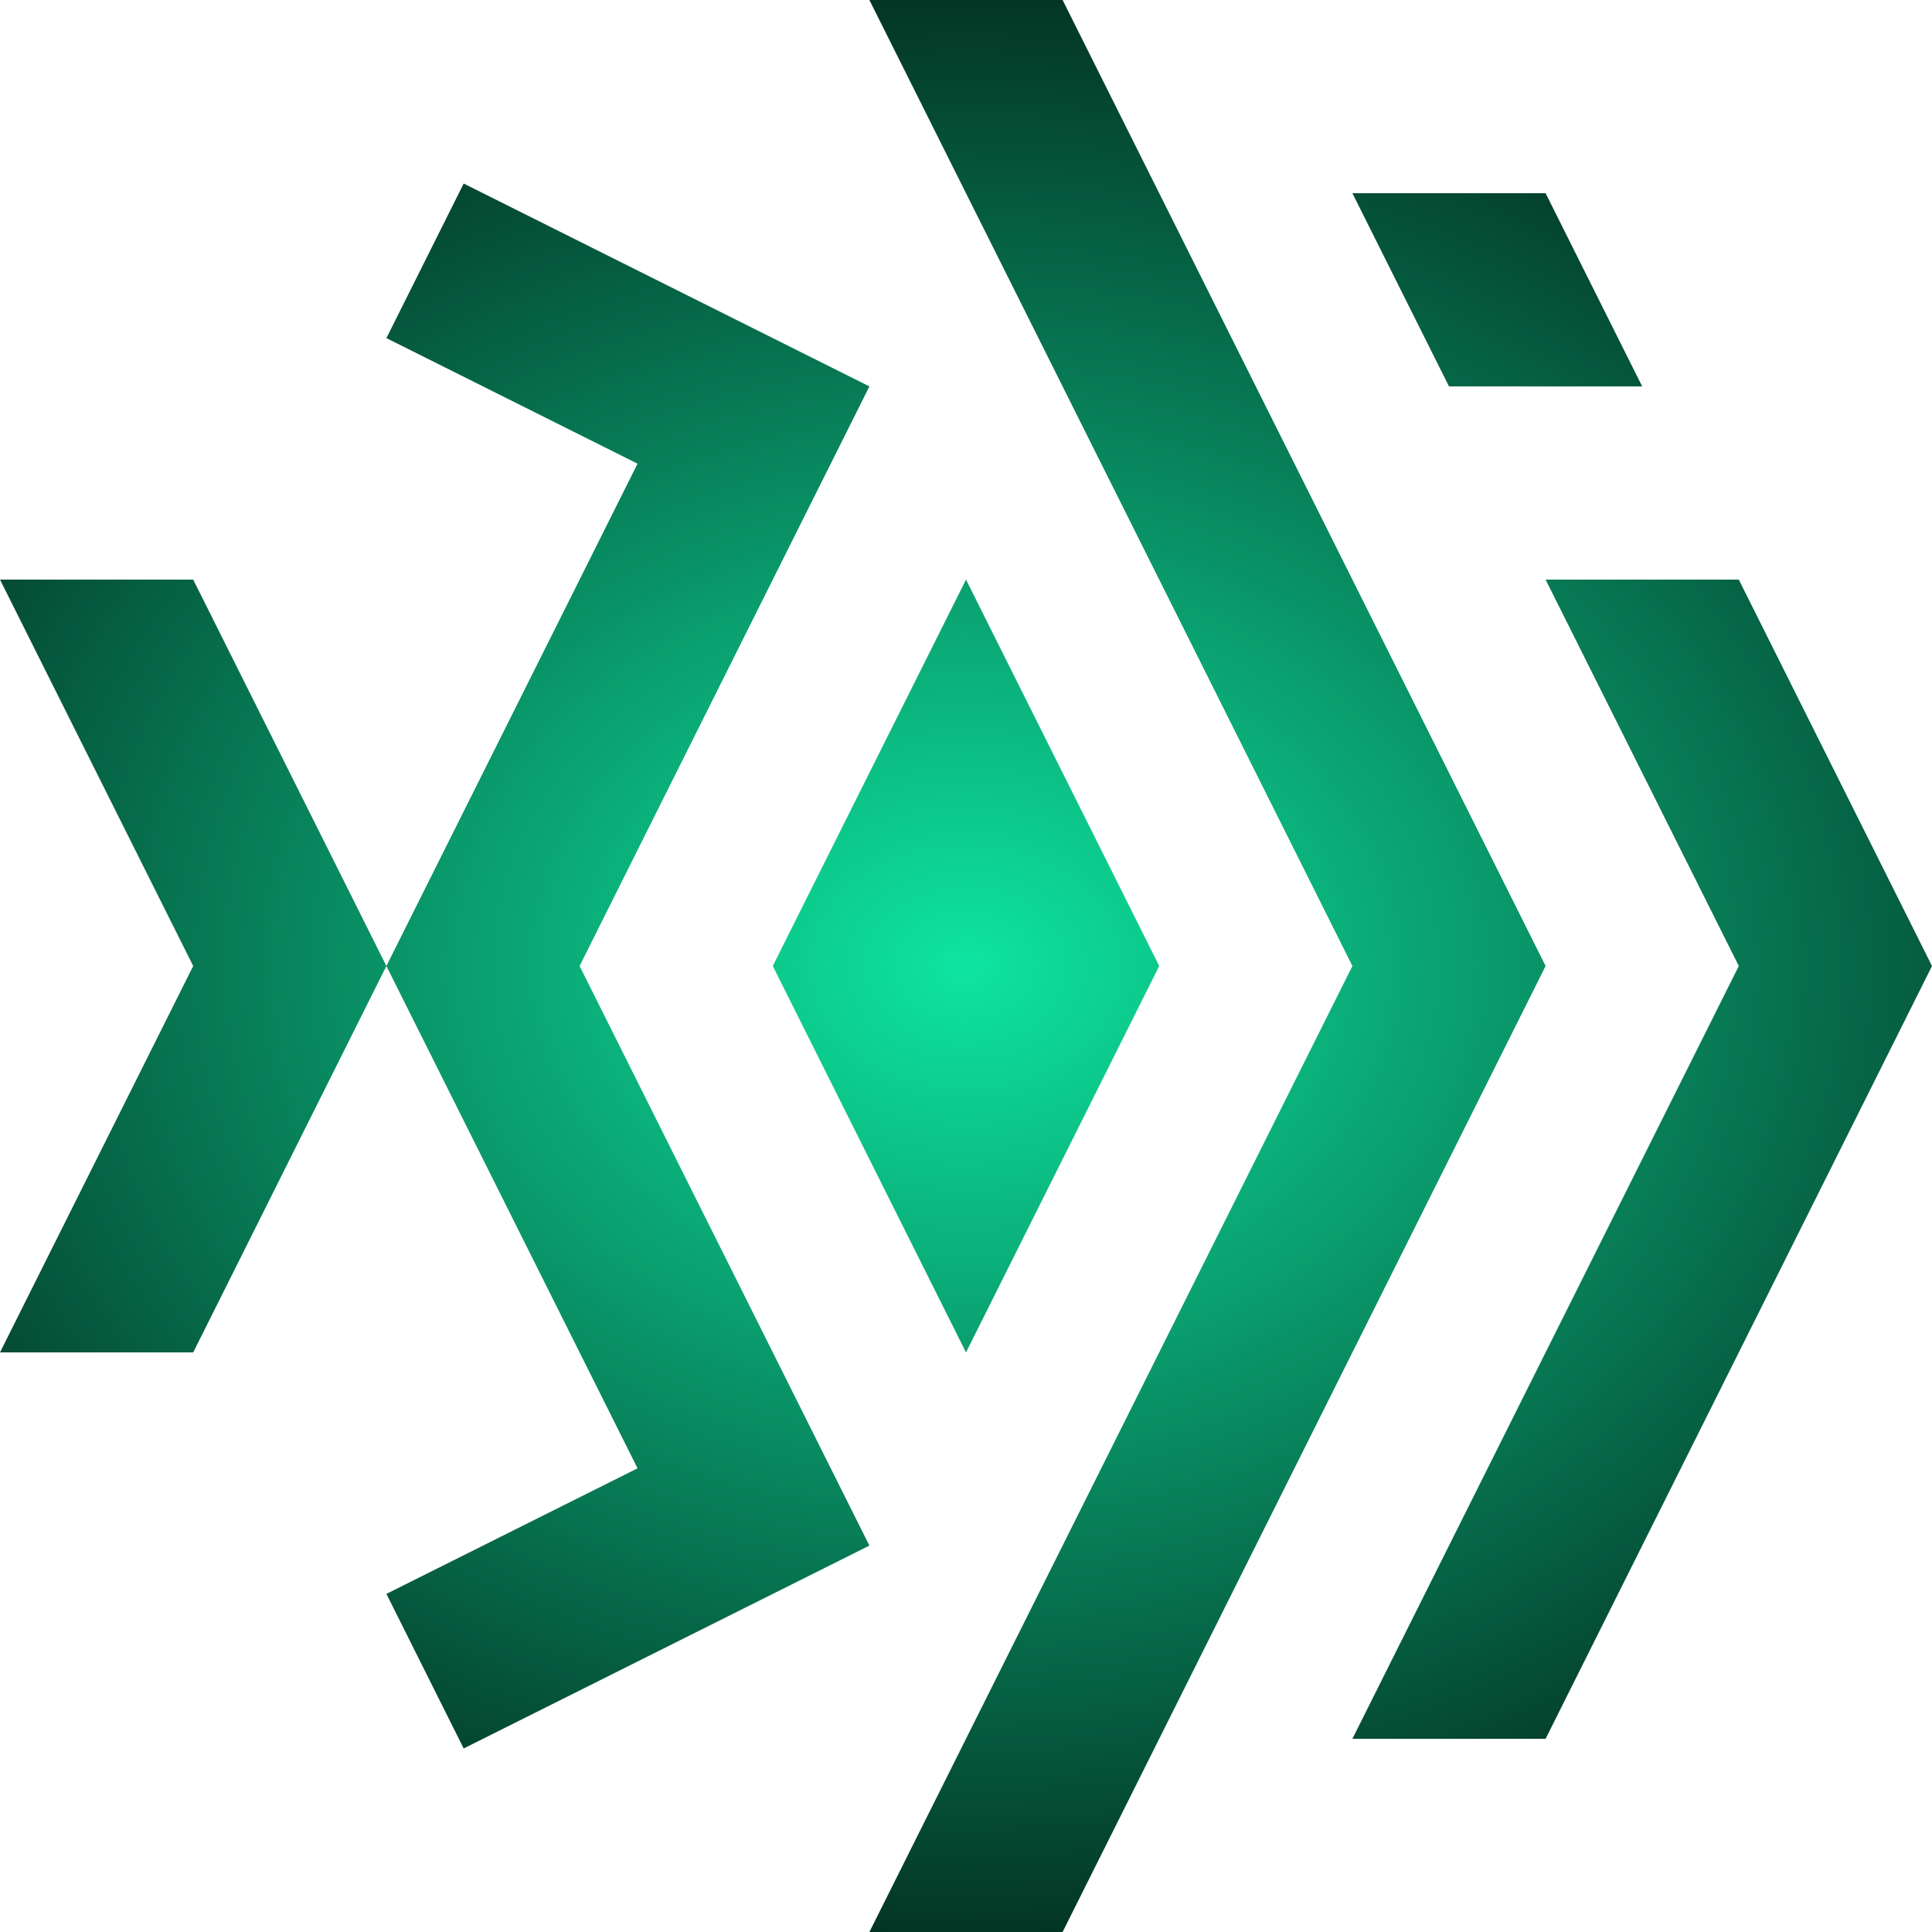
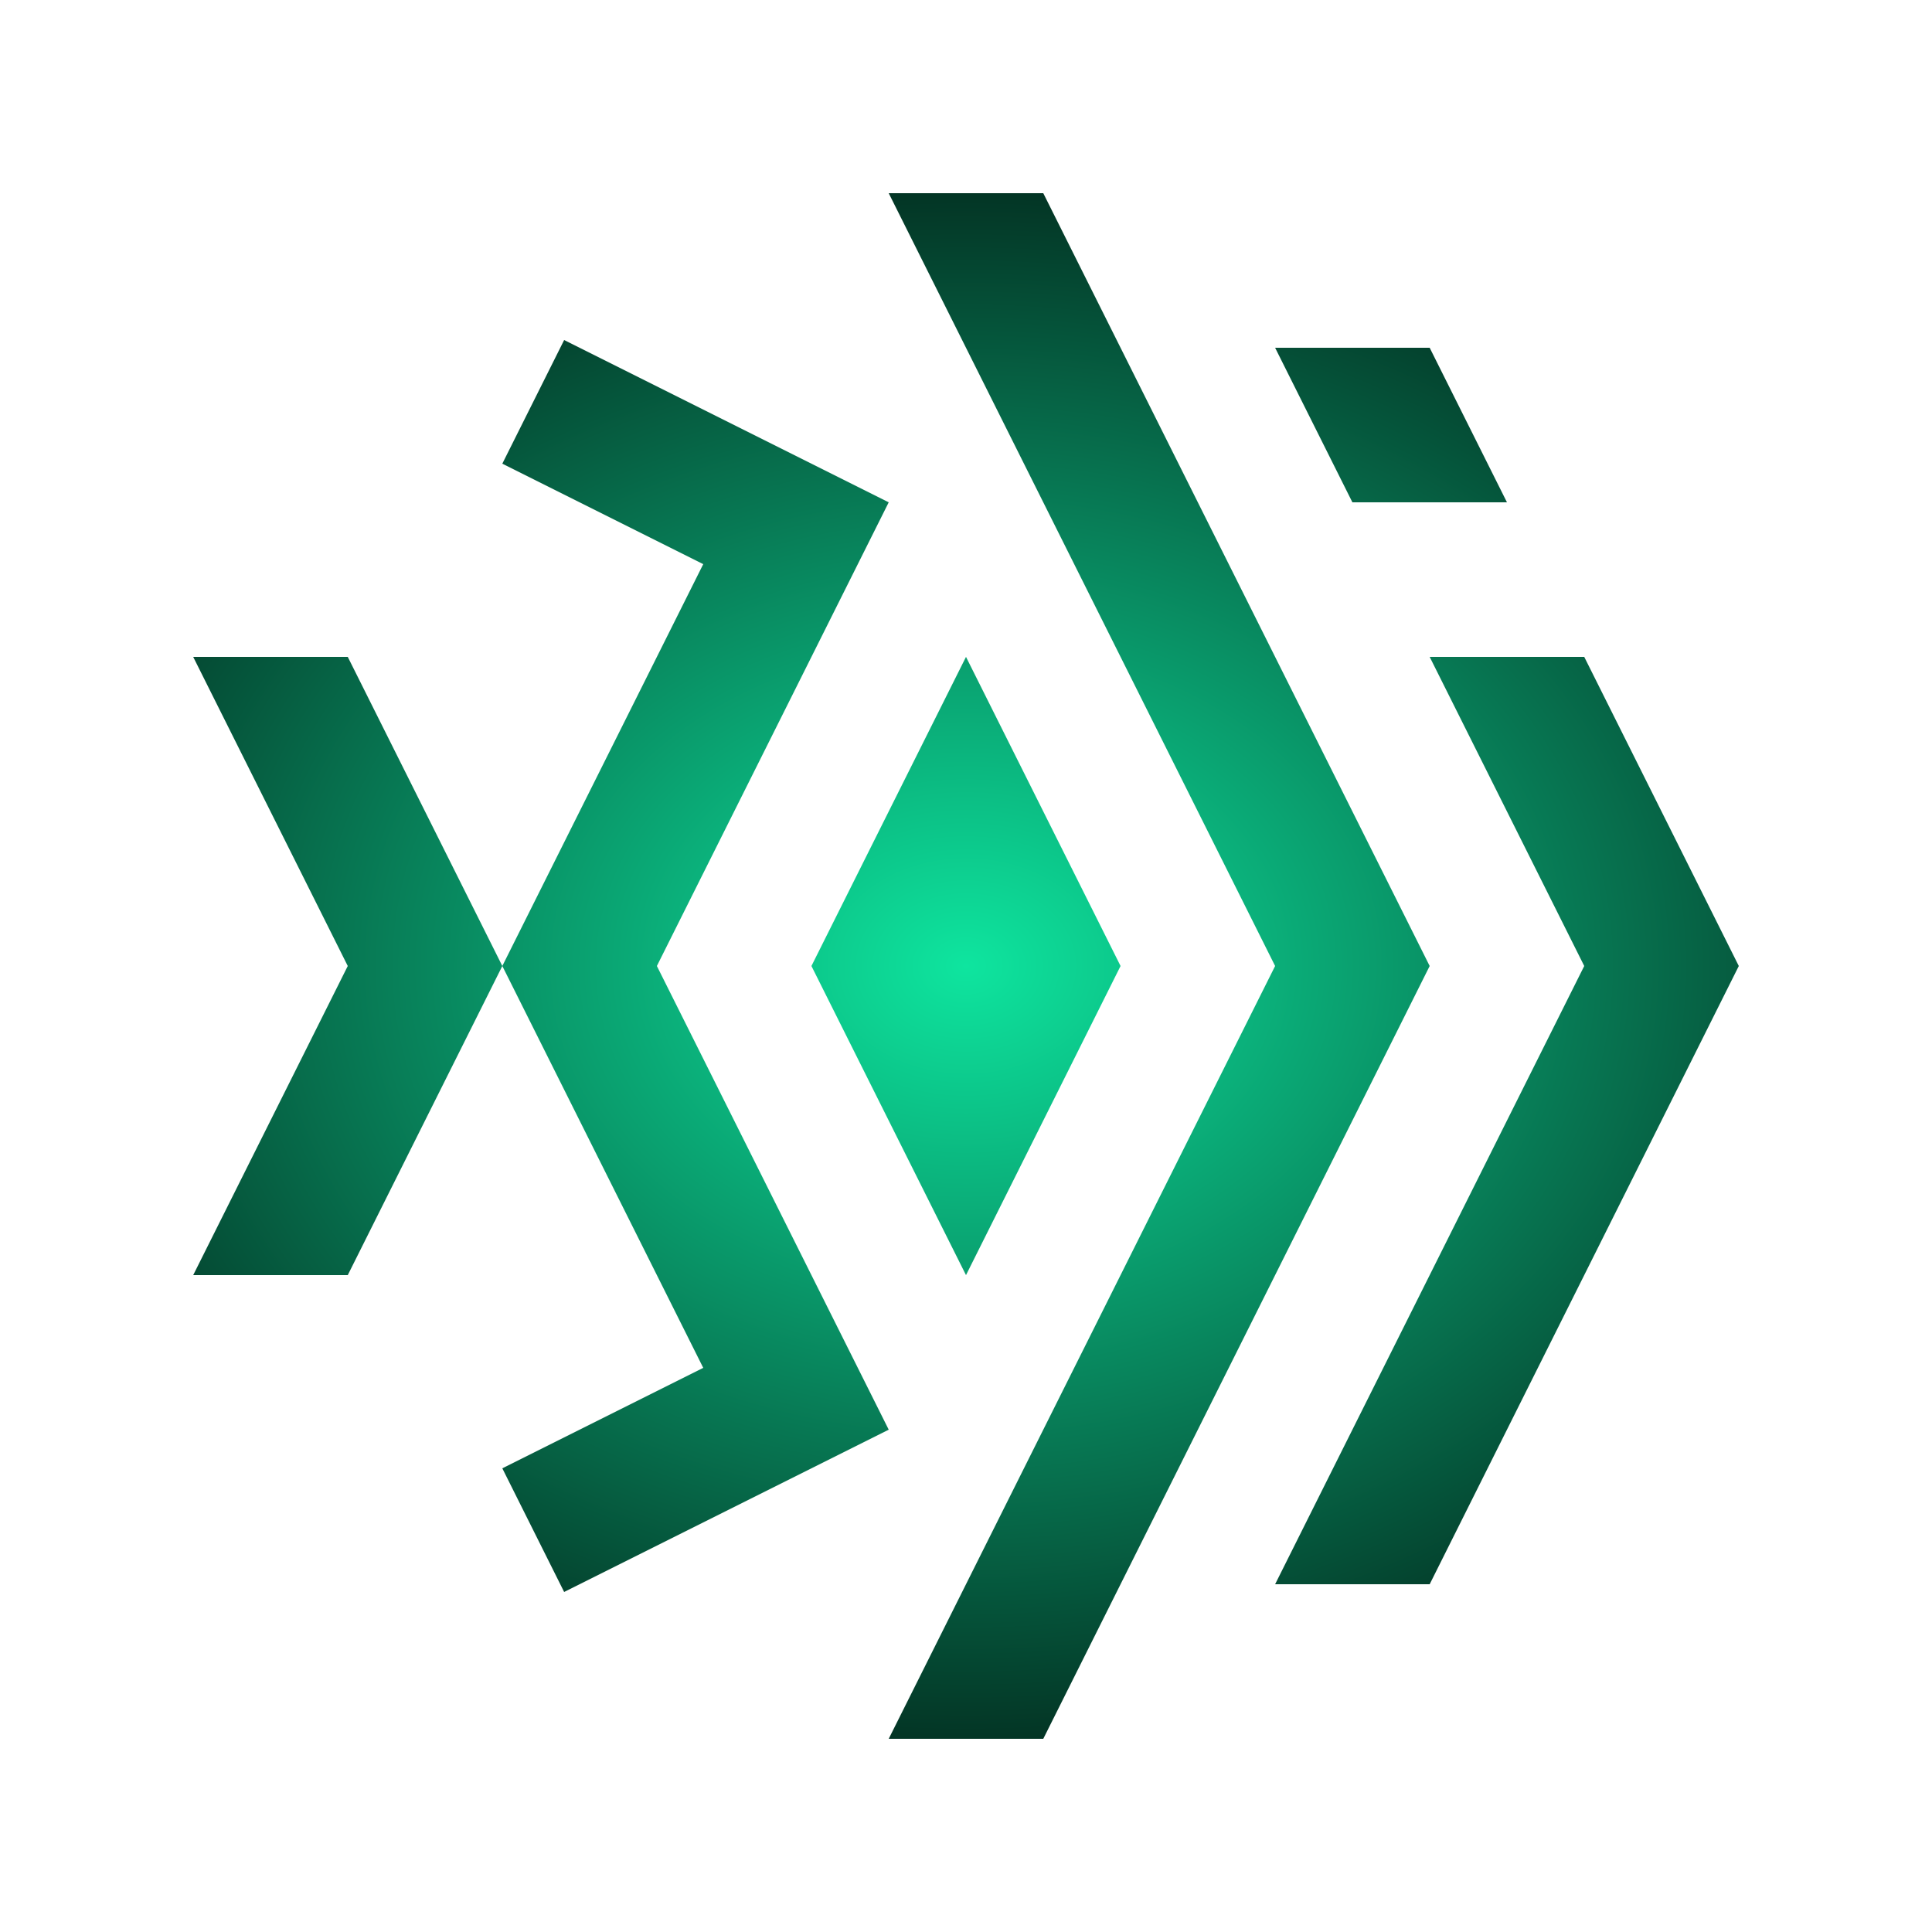
- <svg xmlns="http://www.w3.org/2000/svg" xmlns:xlink="http://www.w3.org/1999/xlink" width="12mm" height="12mm" viewBox="0 0 12 12" version="1.1" id="svg1">
+ <svg xmlns="http://www.w3.org/2000/svg" xmlns:xlink="http://www.w3.org/1999/xlink" width="15mm" height="15mm" viewBox="0 0 15 15" version="1.1" id="svg1">
  <defs id="defs1">
    <linearGradient id="linearGradient65">
      <stop style="stop-color:#0ee59f;stop-opacity:1;" offset="0" id="stop64" />
      <stop style="stop-color:#000000;stop-opacity:1;" offset="0.93" id="stop65" />
    </linearGradient>
    <radialGradient xlink:href="#linearGradient65" id="radialGradient111" gradientUnits="userSpaceOnUse" gradientTransform="matrix(1.8,0,0,1.4,-8,-4)" cx="10" cy="10" fx="10" fy="10" r="5" />
    <radialGradient xlink:href="#linearGradient65" id="radialGradient114" gradientUnits="userSpaceOnUse" gradientTransform="matrix(1.8,0,0,1.4,-8,-4)" cx="10" cy="10" fx="10" fy="10" r="5" />
    <radialGradient xlink:href="#linearGradient65" id="radialGradient117" gradientUnits="userSpaceOnUse" gradientTransform="matrix(1.8,0,0,1.4,-8,-4)" cx="10" cy="10" fx="10" fy="10" r="5" />
    <radialGradient xlink:href="#linearGradient65" id="radialGradient120" gradientUnits="userSpaceOnUse" gradientTransform="matrix(1.8,0,0,1.4,-8,-4)" cx="10" cy="10" fx="10" fy="10" r="5" />
    <radialGradient xlink:href="#linearGradient65" id="radialGradient123" gradientUnits="userSpaceOnUse" gradientTransform="matrix(1.8,0,0,1.4,-8,-4)" cx="10" cy="10" fx="10" fy="10" r="5" />
    <radialGradient xlink:href="#linearGradient65" id="radialGradient125" gradientUnits="userSpaceOnUse" gradientTransform="matrix(1.8,0,0,1.4,-8,-4)" cx="10" cy="10" fx="10" fy="10" r="5" />
  </defs>
  <g id="layer1">
-     <g id="g30" style="mix-blend-mode:normal;fill:url(#radialGradient31);fill-opacity:1" transform="matrix(1.2,0,0,1.2,-6,-6)">
+     <g id="g30" style="mix-blend-mode:normal;fill:url(#radialGradient31);fill-opacity:1" transform="matrix(1.2,0,0,1.2,-4.5,-4.5)">
      <g id="g34" clip-path="url(#clipPath34)" style="fill:url(#radialGradient113);fill-opacity:1;stroke:none;stroke-width:0.25;stroke-dasharray:none;stroke-opacity:1">
        <g id="g33" style="fill:url(#radialGradient112);fill-opacity:1;stroke:none;stroke-width:0.25;stroke-dasharray:none;stroke-opacity:1">
          <path style="fill:url(#radialGradient111);fill-opacity:1;stroke:none;stroke-width:0.25;stroke-dasharray:none;stroke-opacity:1" d="M 7.4,5.95 7,6.75 8.3,7.4 7,10 8.3,12.6 7,13.25 7.4,14.05 9.5,13 8,10 9.5,7 Z" id="path1" />
        </g>
      </g>
      <g id="g36" clip-path="url(#clipPath36)" style="fill:url(#radialGradient116);fill-opacity:1;stroke:none;stroke-width:0.25;stroke-dasharray:none;stroke-opacity:1">
        <g id="g35" style="fill:url(#radialGradient115);fill-opacity:1;stroke:none;stroke-width:0.25;stroke-dasharray:none;stroke-opacity:1">
          <path d="m 5,8 1,2 -1,2 H 6 L 7,10 6,8 Z" id="path63" style="fill:url(#radialGradient114);fill-opacity:1;stroke:none;stroke-width:0.25;stroke-dasharray:none;stroke-opacity:1" />
        </g>
      </g>
      <g id="g38" clip-path="url(#clipPath38)" style="fill:url(#radialGradient119);fill-opacity:1;stroke:none;stroke-width:0.25;stroke-dasharray:none;stroke-opacity:1">
        <g id="g37" style="fill:url(#radialGradient118);fill-opacity:1;stroke:none;stroke-width:0.25;stroke-dasharray:none;stroke-opacity:1">
          <path d="m 13,8 h 1 l 1,2 -2,4 h -1 l 2,-4 z" id="path68" style="fill:url(#radialGradient117);fill-opacity:1;stroke:none;stroke-width:0.25;stroke-dasharray:none;stroke-opacity:1" />
        </g>
      </g>
      <g id="g42" clip-path="url(#clipPath42)" style="fill:url(#radialGradient122);fill-opacity:1;stroke:none;stroke-width:0.25;stroke-dasharray:none;stroke-opacity:1">
        <g id="g41" style="fill:url(#radialGradient121);fill-opacity:1;stroke:none;stroke-width:0.25;stroke-dasharray:none;stroke-opacity:1">
          <path d="m 13.5,7 h -1 L 12,6 h 1 z" id="path69" style="fill:url(#radialGradient120);fill-opacity:1;stroke:none;stroke-width:0.25;stroke-dasharray:none;stroke-opacity:1" />
        </g>
      </g>
      <g id="g27" clip-path="url(#clipPath27)" style="fill:url(#radialGradient124);fill-opacity:1;stroke:none;stroke-width:0.25;stroke-dasharray:none;stroke-opacity:1;paint-order:fill markers stroke">
        <path d="M 12,10 9.5,5 h 1 l 2.5,5 -2.5,5 h -1 z" id="RightLongLine" style="fill:url(#radialGradient123);fill-opacity:1;stroke:none;stroke-width:0.25;stroke-linecap:butt;stroke-dasharray:none;stroke-opacity:1;paint-order:fill markers stroke" />
      </g>
      <g id="g48" clip-path="url(#clipPath48)" style="fill:url(#radialGradient127);fill-opacity:1;stroke:none;stroke-opacity:1">
        <g id="g47" style="fill:url(#radialGradient126);fill-opacity:1;stroke:none;stroke-opacity:1">
          <path style="opacity:1;fill:url(#radialGradient125);fill-opacity:1;fill-rule:nonzero;stroke:none;stroke-width:0.25;stroke-linecap:butt;stroke-linejoin:miter;stroke-miterlimit:4;stroke-dasharray:none;stroke-dashoffset:0;stroke-opacity:1;paint-order:fill markers stroke" d="m 9,10 1,-2 1,2 -1,2 z" id="path42" />
        </g>
      </g>
    </g>
  </g>
</svg>
